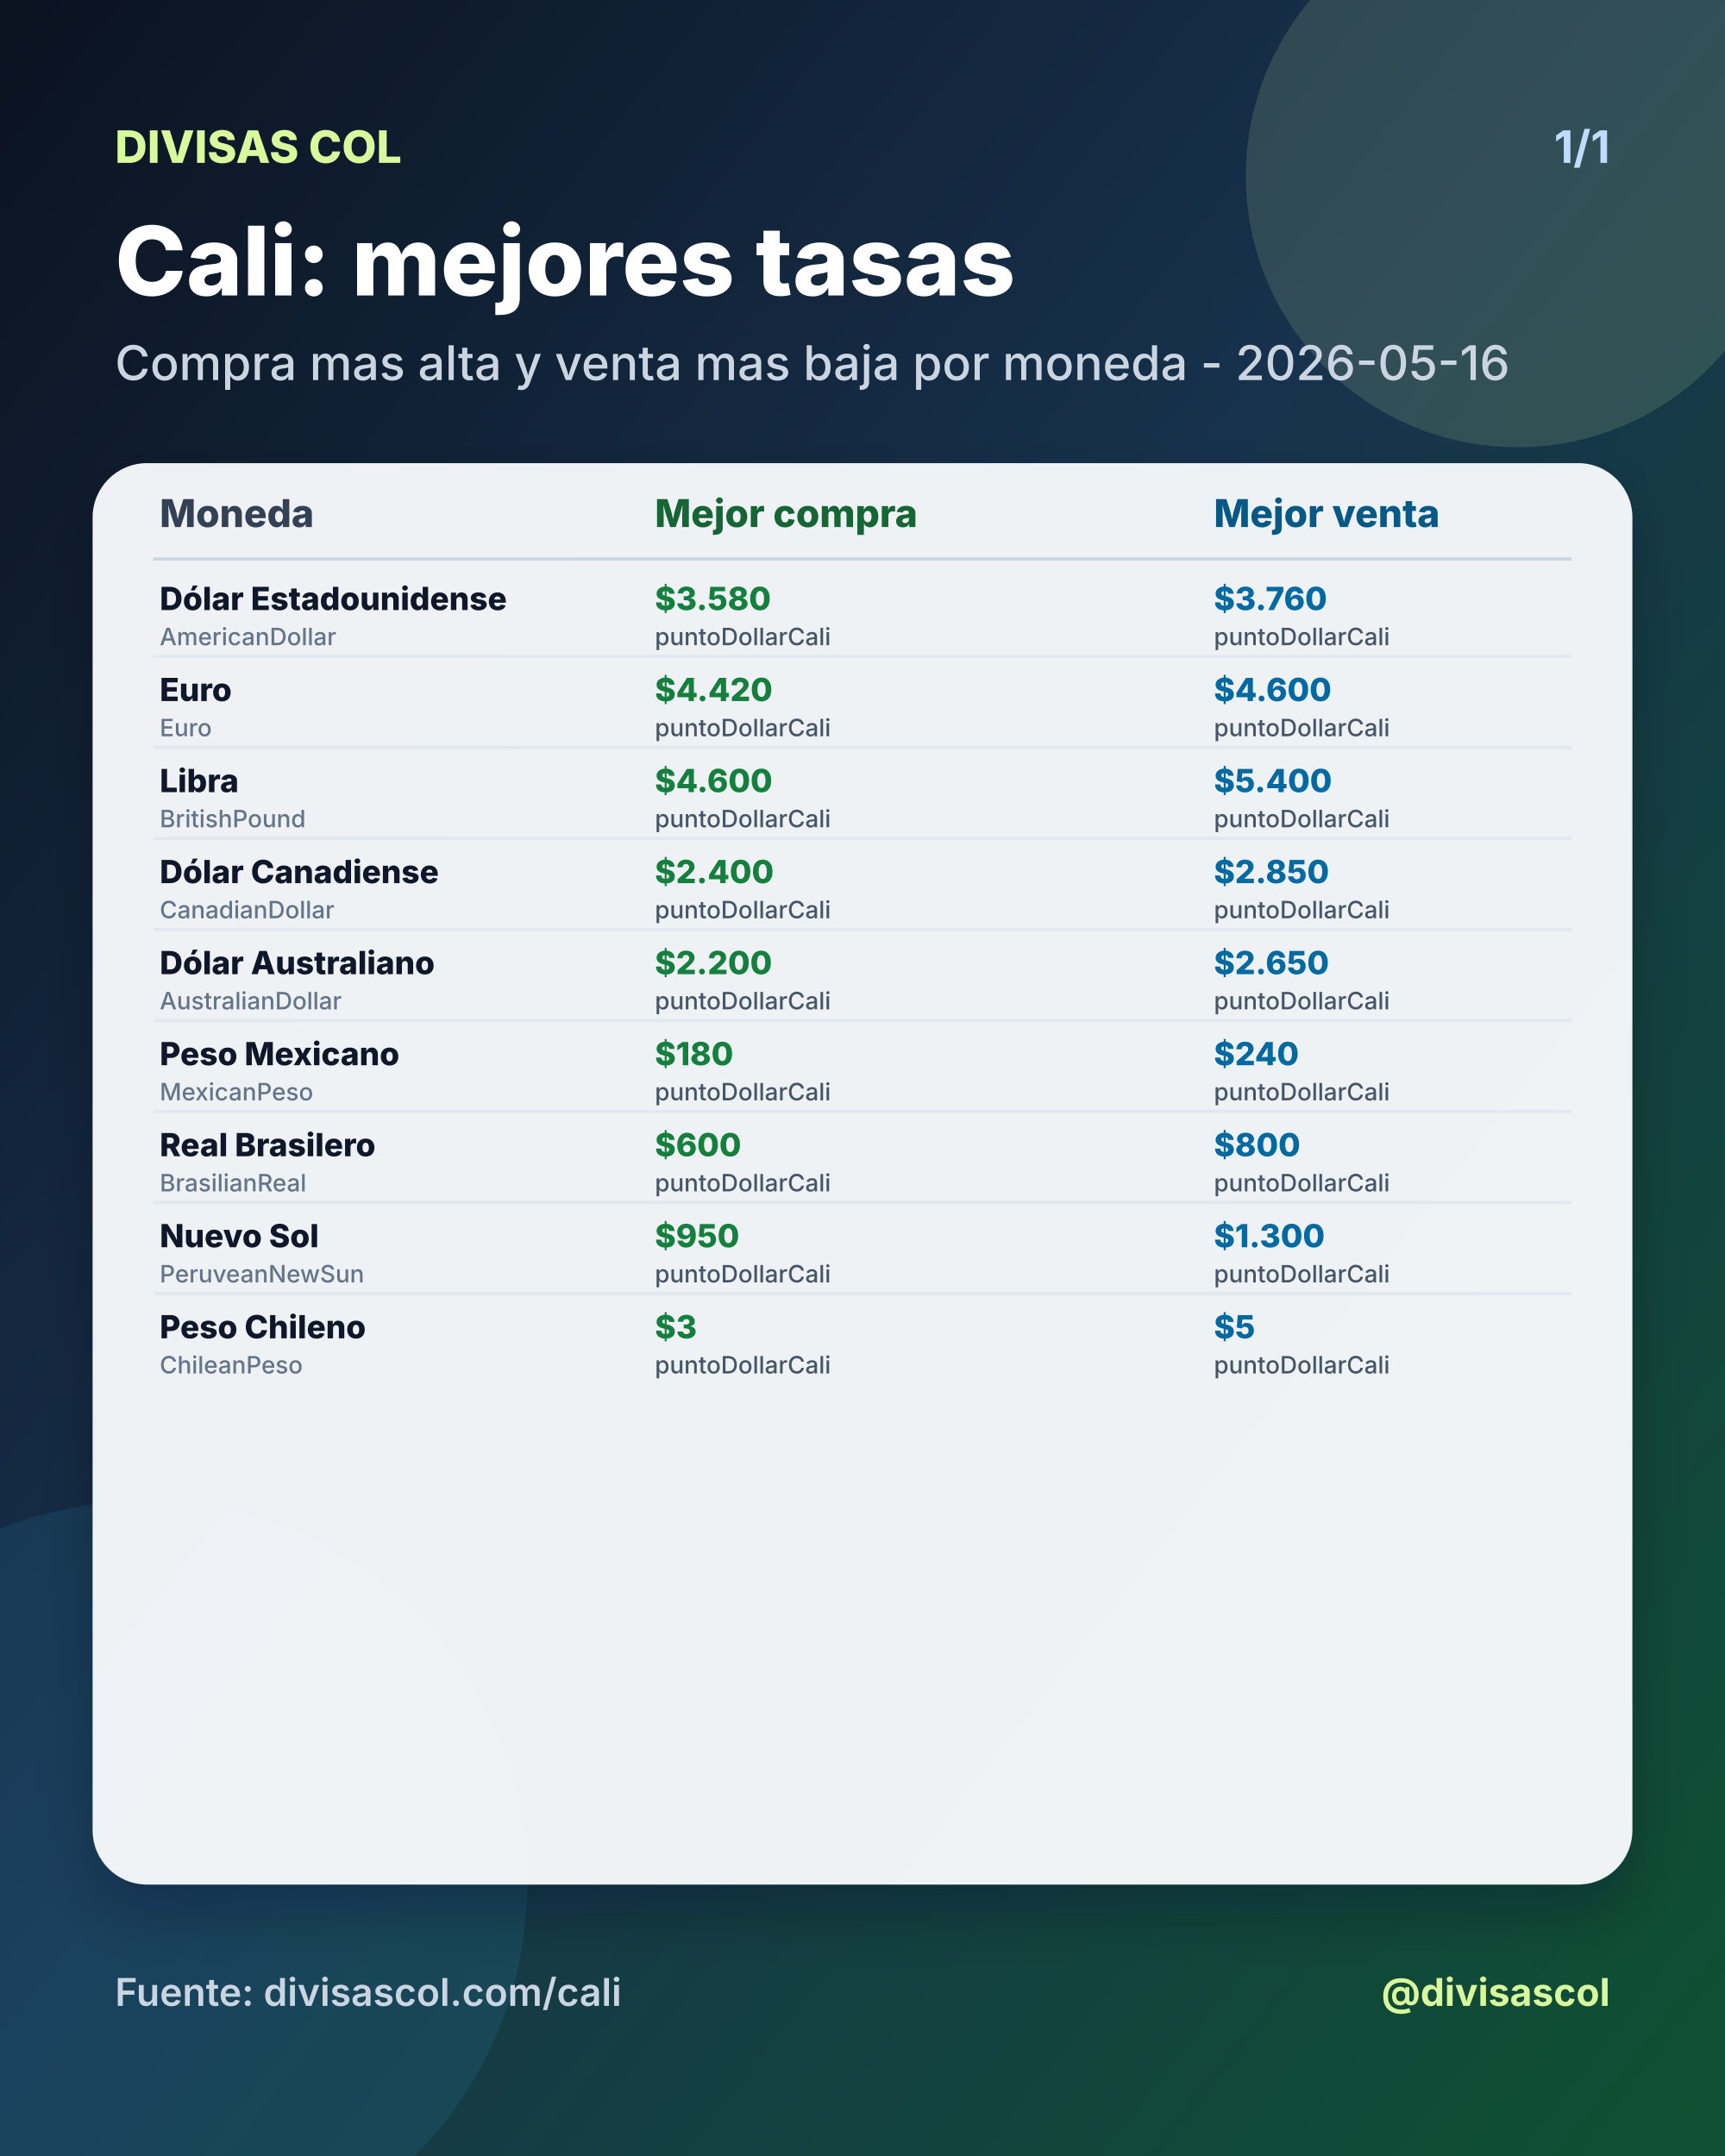
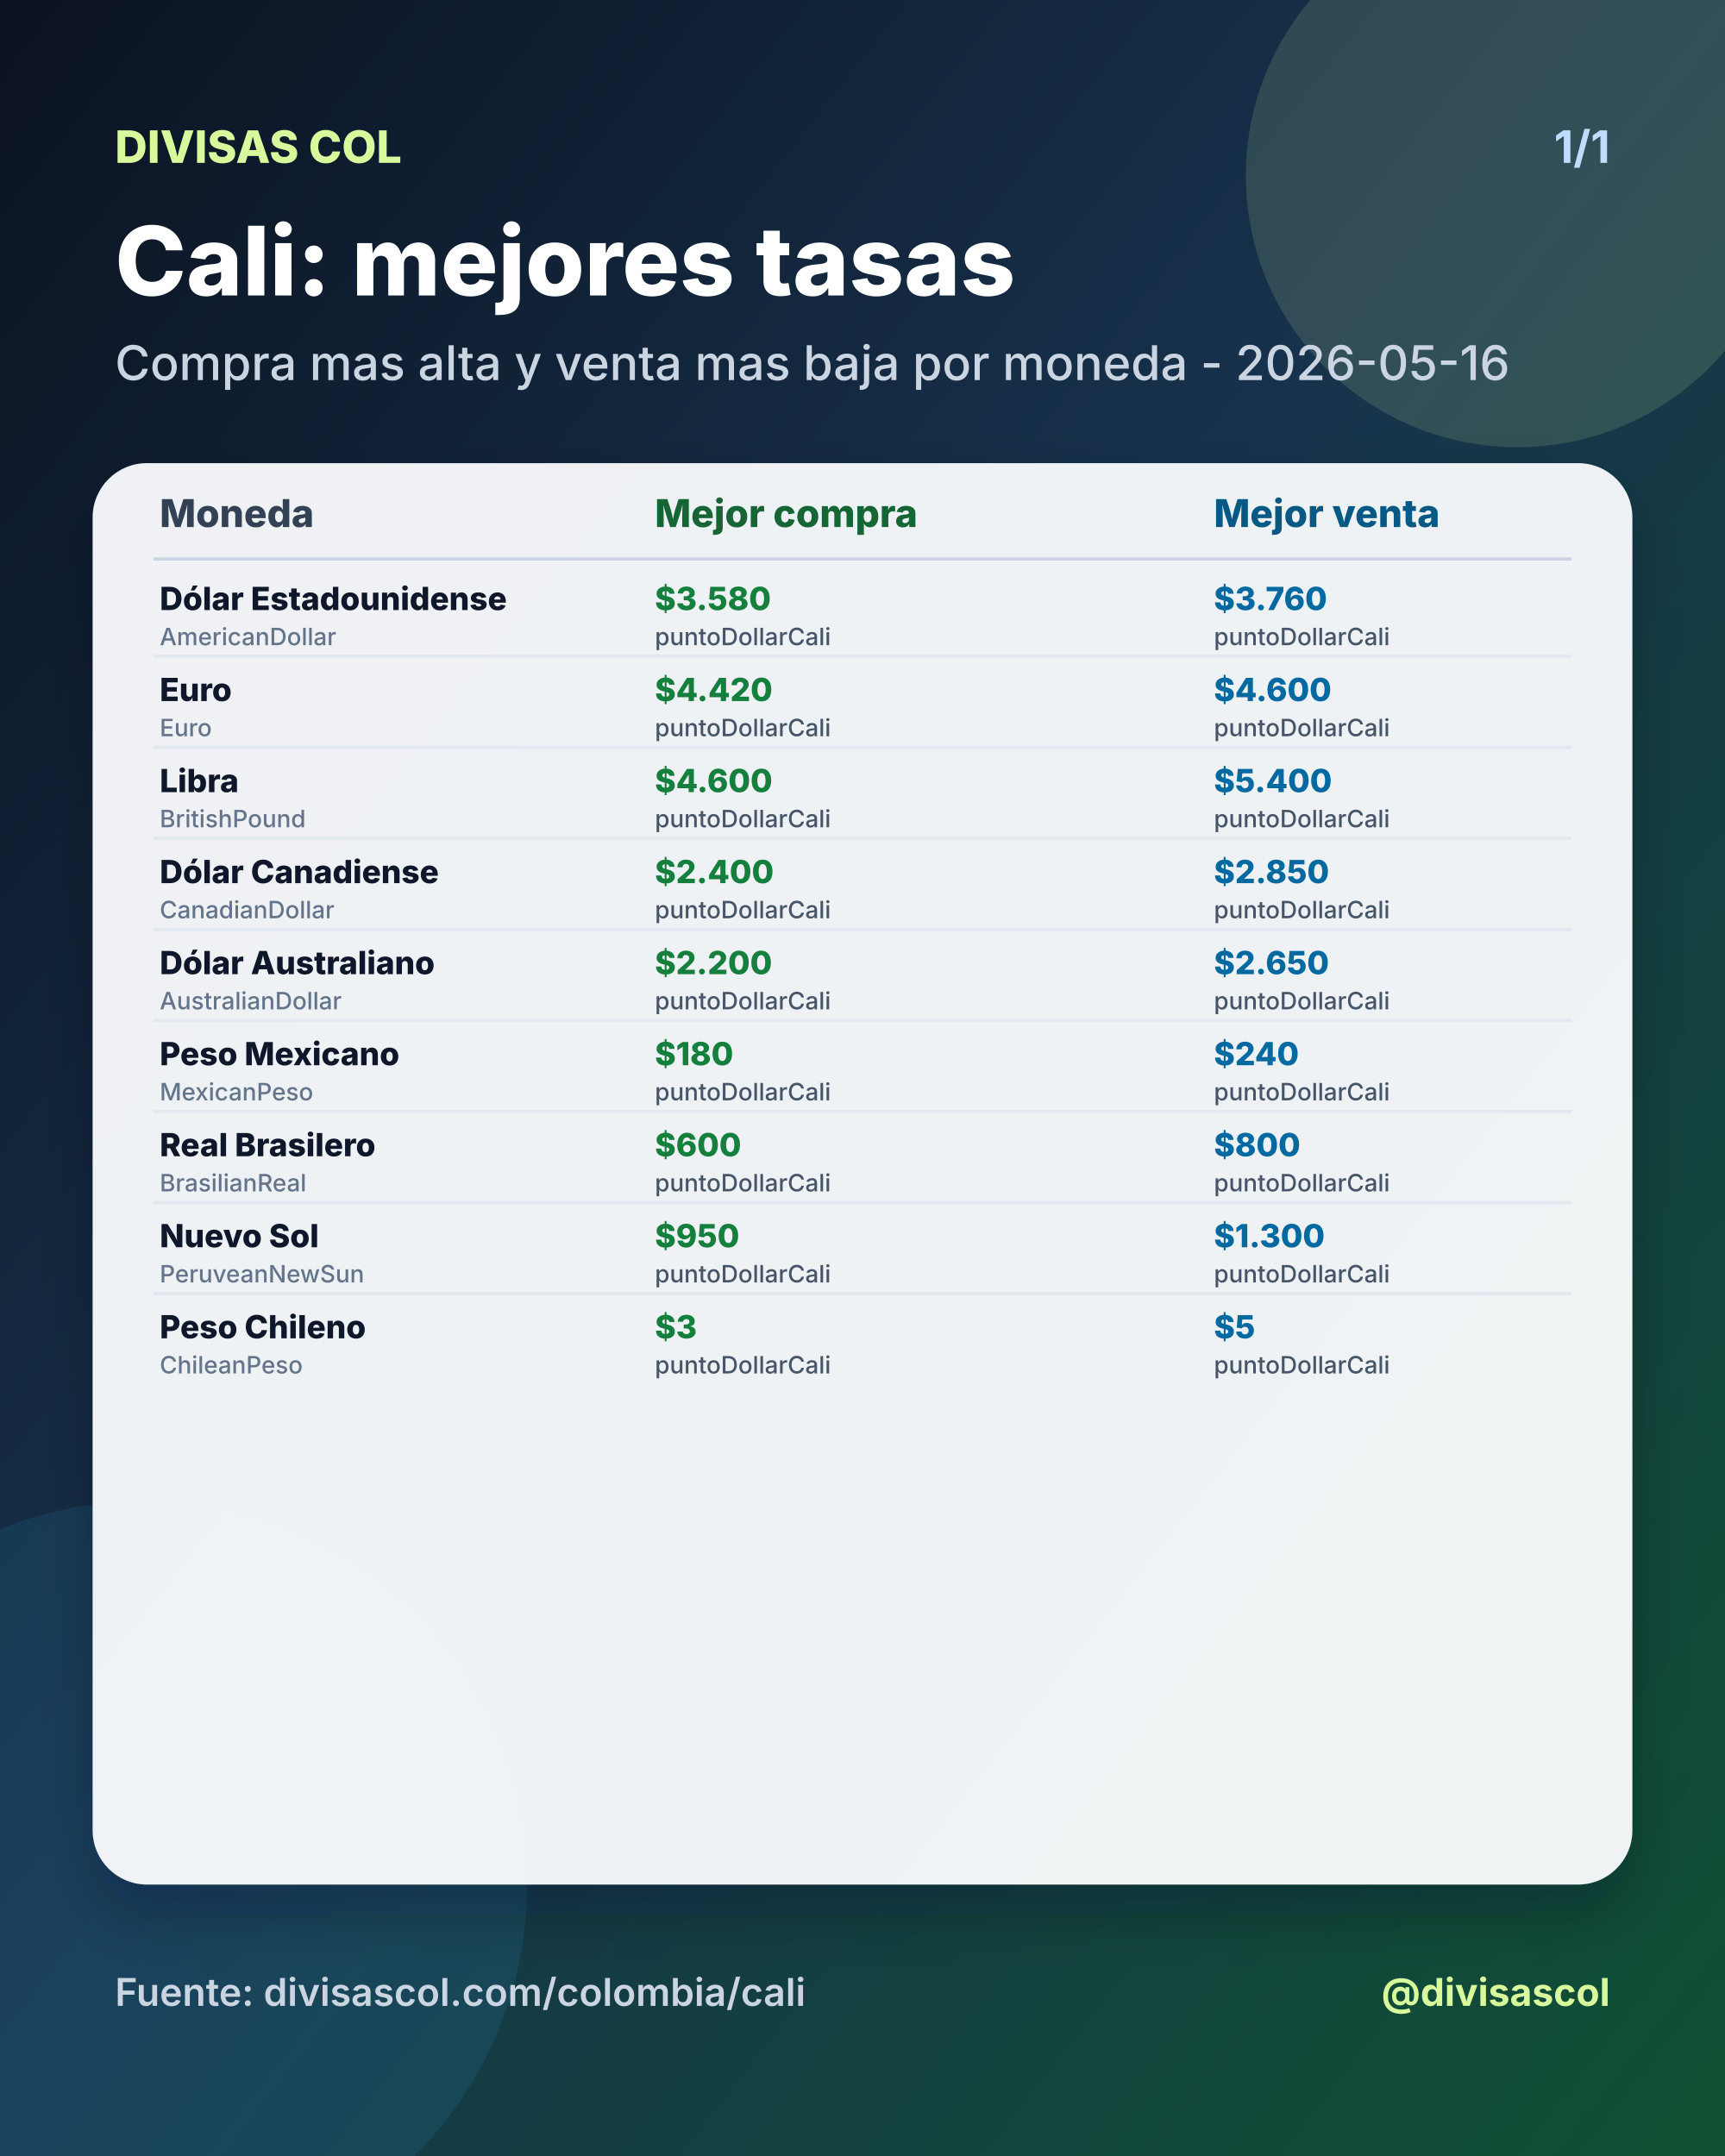
<svg xmlns="http://www.w3.org/2000/svg" width="1080" height="1350" viewBox="0 0 1080 1350">
  <defs>
    <linearGradient id="bg" x1="0" y1="0" x2="1" y2="1">
      <stop offset="0%" stop-color="#0b1220" />
      <stop offset="46%" stop-color="#17324d" />
      <stop offset="100%" stop-color="#0f5132" />
    </linearGradient>
    <filter id="shadow" x="-20%" y="-20%" width="140%" height="140%">
      <feDropShadow dx="0" dy="18" stdDeviation="18" flood-color="#020617" flood-opacity="0.28" />
    </filter>
  </defs>
  <rect width="1080" height="1350" fill="url(#bg)" />
  <circle cx="950" cy="110" r="170" fill="#d9f99d" opacity="0.14" />
  <circle cx="90" cy="1180" r="240" fill="#38bdf8" opacity="0.10" />
  <text x="72" y="102" fill="#d9f99d" font-size="28" font-family="Inter, Arial, sans-serif" font-weight="800" text-anchor="start">DIVISAS COL</text>
  <text x="1008" y="102" fill="#bfdbfe" font-size="28" font-family="Inter, Arial, sans-serif" font-weight="700" text-anchor="end">1/1</text>
  <text x="72" y="185" fill="#ffffff" font-size="60" font-family="Inter, Arial, sans-serif" font-weight="800" text-anchor="start">Cali: mejores tasas</text>
  <text x="72" y="238" fill="#cbd5e1" font-size="30" font-family="Inter, Arial, sans-serif" font-weight="500" text-anchor="start">Compra mas alta y venta mas baja por moneda - 2026-05-16</text>
  <rect x="58" y="290" width="964" height="890" rx="34" fill="#f8fafc" opacity="0.96" filter="url(#shadow)" />
  <text x="100" y="330" fill="#334155" font-size="24" font-family="Inter, Arial, sans-serif" font-weight="800" text-anchor="start">Moneda</text>
  <text x="410" y="330" fill="#166534" font-size="24" font-family="Inter, Arial, sans-serif" font-weight="800" text-anchor="start">Mejor compra</text>
  <text x="760" y="330" fill="#075985" font-size="24" font-family="Inter, Arial, sans-serif" font-weight="800" text-anchor="start">Mejor venta</text>
  <line x1="96" y1="350" x2="984" y2="350" stroke="#cbd5e1" stroke-width="2" />
  <text x="100" y="382" fill="#0f172a" font-size="20" font-family="Inter, Arial, sans-serif" font-weight="800" text-anchor="start">Dólar Estadounidense</text>
  <text x="100" y="404" fill="#64748b" font-size="15" font-family="Inter, Arial, sans-serif" font-weight="500" text-anchor="start">AmericanDollar</text>
  <text x="410" y="382" fill="#15803d" font-size="20" font-family="Inter, Arial, sans-serif" font-weight="800" text-anchor="start">$3.580</text>
  <text x="410" y="404" fill="#475569" font-size="15" font-family="Inter, Arial, sans-serif" font-weight="500" text-anchor="start">puntoDollarCali</text>
  <text x="760" y="382" fill="#0369a1" font-size="20" font-family="Inter, Arial, sans-serif" font-weight="800" text-anchor="start">$3.760</text>
  <text x="760" y="404" fill="#475569" font-size="15" font-family="Inter, Arial, sans-serif" font-weight="500" text-anchor="start">puntoDollarCali</text>
  <line x1="96" y1="411" x2="984" y2="411" stroke="#e2e8f0" stroke-width="2" />
  <text x="100" y="439" fill="#0f172a" font-size="20" font-family="Inter, Arial, sans-serif" font-weight="800" text-anchor="start">Euro</text>
  <text x="100" y="461" fill="#64748b" font-size="15" font-family="Inter, Arial, sans-serif" font-weight="500" text-anchor="start">Euro</text>
  <text x="410" y="439" fill="#15803d" font-size="20" font-family="Inter, Arial, sans-serif" font-weight="800" text-anchor="start">$4.420</text>
  <text x="410" y="461" fill="#475569" font-size="15" font-family="Inter, Arial, sans-serif" font-weight="500" text-anchor="start">puntoDollarCali</text>
  <text x="760" y="439" fill="#0369a1" font-size="20" font-family="Inter, Arial, sans-serif" font-weight="800" text-anchor="start">$4.600</text>
  <text x="760" y="461" fill="#475569" font-size="15" font-family="Inter, Arial, sans-serif" font-weight="500" text-anchor="start">puntoDollarCali</text>
  <line x1="96" y1="468" x2="984" y2="468" stroke="#e2e8f0" stroke-width="2" />
  <text x="100" y="496" fill="#0f172a" font-size="20" font-family="Inter, Arial, sans-serif" font-weight="800" text-anchor="start">Libra</text>
  <text x="100" y="518" fill="#64748b" font-size="15" font-family="Inter, Arial, sans-serif" font-weight="500" text-anchor="start">BritishPound</text>
  <text x="410" y="496" fill="#15803d" font-size="20" font-family="Inter, Arial, sans-serif" font-weight="800" text-anchor="start">$4.600</text>
  <text x="410" y="518" fill="#475569" font-size="15" font-family="Inter, Arial, sans-serif" font-weight="500" text-anchor="start">puntoDollarCali</text>
  <text x="760" y="496" fill="#0369a1" font-size="20" font-family="Inter, Arial, sans-serif" font-weight="800" text-anchor="start">$5.400</text>
  <text x="760" y="518" fill="#475569" font-size="15" font-family="Inter, Arial, sans-serif" font-weight="500" text-anchor="start">puntoDollarCali</text>
  <line x1="96" y1="525" x2="984" y2="525" stroke="#e2e8f0" stroke-width="2" />
  <text x="100" y="553" fill="#0f172a" font-size="20" font-family="Inter, Arial, sans-serif" font-weight="800" text-anchor="start">Dólar Canadiense</text>
  <text x="100" y="575" fill="#64748b" font-size="15" font-family="Inter, Arial, sans-serif" font-weight="500" text-anchor="start">CanadianDollar</text>
  <text x="410" y="553" fill="#15803d" font-size="20" font-family="Inter, Arial, sans-serif" font-weight="800" text-anchor="start">$2.400</text>
  <text x="410" y="575" fill="#475569" font-size="15" font-family="Inter, Arial, sans-serif" font-weight="500" text-anchor="start">puntoDollarCali</text>
  <text x="760" y="553" fill="#0369a1" font-size="20" font-family="Inter, Arial, sans-serif" font-weight="800" text-anchor="start">$2.850</text>
  <text x="760" y="575" fill="#475569" font-size="15" font-family="Inter, Arial, sans-serif" font-weight="500" text-anchor="start">puntoDollarCali</text>
  <line x1="96" y1="582" x2="984" y2="582" stroke="#e2e8f0" stroke-width="2" />
  <text x="100" y="610" fill="#0f172a" font-size="20" font-family="Inter, Arial, sans-serif" font-weight="800" text-anchor="start">Dólar Australiano</text>
  <text x="100" y="632" fill="#64748b" font-size="15" font-family="Inter, Arial, sans-serif" font-weight="500" text-anchor="start">AustralianDollar</text>
  <text x="410" y="610" fill="#15803d" font-size="20" font-family="Inter, Arial, sans-serif" font-weight="800" text-anchor="start">$2.200</text>
  <text x="410" y="632" fill="#475569" font-size="15" font-family="Inter, Arial, sans-serif" font-weight="500" text-anchor="start">puntoDollarCali</text>
  <text x="760" y="610" fill="#0369a1" font-size="20" font-family="Inter, Arial, sans-serif" font-weight="800" text-anchor="start">$2.650</text>
  <text x="760" y="632" fill="#475569" font-size="15" font-family="Inter, Arial, sans-serif" font-weight="500" text-anchor="start">puntoDollarCali</text>
  <line x1="96" y1="639" x2="984" y2="639" stroke="#e2e8f0" stroke-width="2" />
  <text x="100" y="667" fill="#0f172a" font-size="20" font-family="Inter, Arial, sans-serif" font-weight="800" text-anchor="start">Peso Mexicano</text>
  <text x="100" y="689" fill="#64748b" font-size="15" font-family="Inter, Arial, sans-serif" font-weight="500" text-anchor="start">MexicanPeso</text>
  <text x="410" y="667" fill="#15803d" font-size="20" font-family="Inter, Arial, sans-serif" font-weight="800" text-anchor="start">$180</text>
  <text x="410" y="689" fill="#475569" font-size="15" font-family="Inter, Arial, sans-serif" font-weight="500" text-anchor="start">puntoDollarCali</text>
  <text x="760" y="667" fill="#0369a1" font-size="20" font-family="Inter, Arial, sans-serif" font-weight="800" text-anchor="start">$240</text>
  <text x="760" y="689" fill="#475569" font-size="15" font-family="Inter, Arial, sans-serif" font-weight="500" text-anchor="start">puntoDollarCali</text>
  <line x1="96" y1="696" x2="984" y2="696" stroke="#e2e8f0" stroke-width="2" />
  <text x="100" y="724" fill="#0f172a" font-size="20" font-family="Inter, Arial, sans-serif" font-weight="800" text-anchor="start">Real Brasilero</text>
  <text x="100" y="746" fill="#64748b" font-size="15" font-family="Inter, Arial, sans-serif" font-weight="500" text-anchor="start">BrasilianReal</text>
  <text x="410" y="724" fill="#15803d" font-size="20" font-family="Inter, Arial, sans-serif" font-weight="800" text-anchor="start">$600</text>
  <text x="410" y="746" fill="#475569" font-size="15" font-family="Inter, Arial, sans-serif" font-weight="500" text-anchor="start">puntoDollarCali</text>
  <text x="760" y="724" fill="#0369a1" font-size="20" font-family="Inter, Arial, sans-serif" font-weight="800" text-anchor="start">$800</text>
  <text x="760" y="746" fill="#475569" font-size="15" font-family="Inter, Arial, sans-serif" font-weight="500" text-anchor="start">puntoDollarCali</text>
  <line x1="96" y1="753" x2="984" y2="753" stroke="#e2e8f0" stroke-width="2" />
  <text x="100" y="781" fill="#0f172a" font-size="20" font-family="Inter, Arial, sans-serif" font-weight="800" text-anchor="start">Nuevo Sol</text>
  <text x="100" y="803" fill="#64748b" font-size="15" font-family="Inter, Arial, sans-serif" font-weight="500" text-anchor="start">PeruveanNewSun</text>
  <text x="410" y="781" fill="#15803d" font-size="20" font-family="Inter, Arial, sans-serif" font-weight="800" text-anchor="start">$950</text>
  <text x="410" y="803" fill="#475569" font-size="15" font-family="Inter, Arial, sans-serif" font-weight="500" text-anchor="start">puntoDollarCali</text>
  <text x="760" y="781" fill="#0369a1" font-size="20" font-family="Inter, Arial, sans-serif" font-weight="800" text-anchor="start">$1.300</text>
  <text x="760" y="803" fill="#475569" font-size="15" font-family="Inter, Arial, sans-serif" font-weight="500" text-anchor="start">puntoDollarCali</text>
  <line x1="96" y1="810" x2="984" y2="810" stroke="#e2e8f0" stroke-width="2" />
  <text x="100" y="838" fill="#0f172a" font-size="20" font-family="Inter, Arial, sans-serif" font-weight="800" text-anchor="start">Peso Chileno</text>
  <text x="100" y="860" fill="#64748b" font-size="15" font-family="Inter, Arial, sans-serif" font-weight="500" text-anchor="start">ChileanPeso</text>
  <text x="410" y="838" fill="#15803d" font-size="20" font-family="Inter, Arial, sans-serif" font-weight="800" text-anchor="start">$3</text>
  <text x="410" y="860" fill="#475569" font-size="15" font-family="Inter, Arial, sans-serif" font-weight="500" text-anchor="start">puntoDollarCali</text>
  <text x="760" y="838" fill="#0369a1" font-size="20" font-family="Inter, Arial, sans-serif" font-weight="800" text-anchor="start">$5</text>
  <text x="760" y="860" fill="#475569" font-size="15" font-family="Inter, Arial, sans-serif" font-weight="500" text-anchor="start">puntoDollarCali</text>
-   <text x="72" y="1256" fill="#cbd5e1" font-size="24" font-family="Inter, Arial, sans-serif" font-weight="600" text-anchor="start">Fuente: divisascol.com/cali</text>
+   <text x="72" y="1256" fill="#cbd5e1" font-size="24" font-family="Inter, Arial, sans-serif" font-weight="600" text-anchor="start">Fuente: divisascol.com/colombia/cali</text>
  <text x="1008" y="1256" fill="#d9f99d" font-size="24" font-family="Inter, Arial, sans-serif" font-weight="700" text-anchor="end">@divisascol</text>
</svg>
